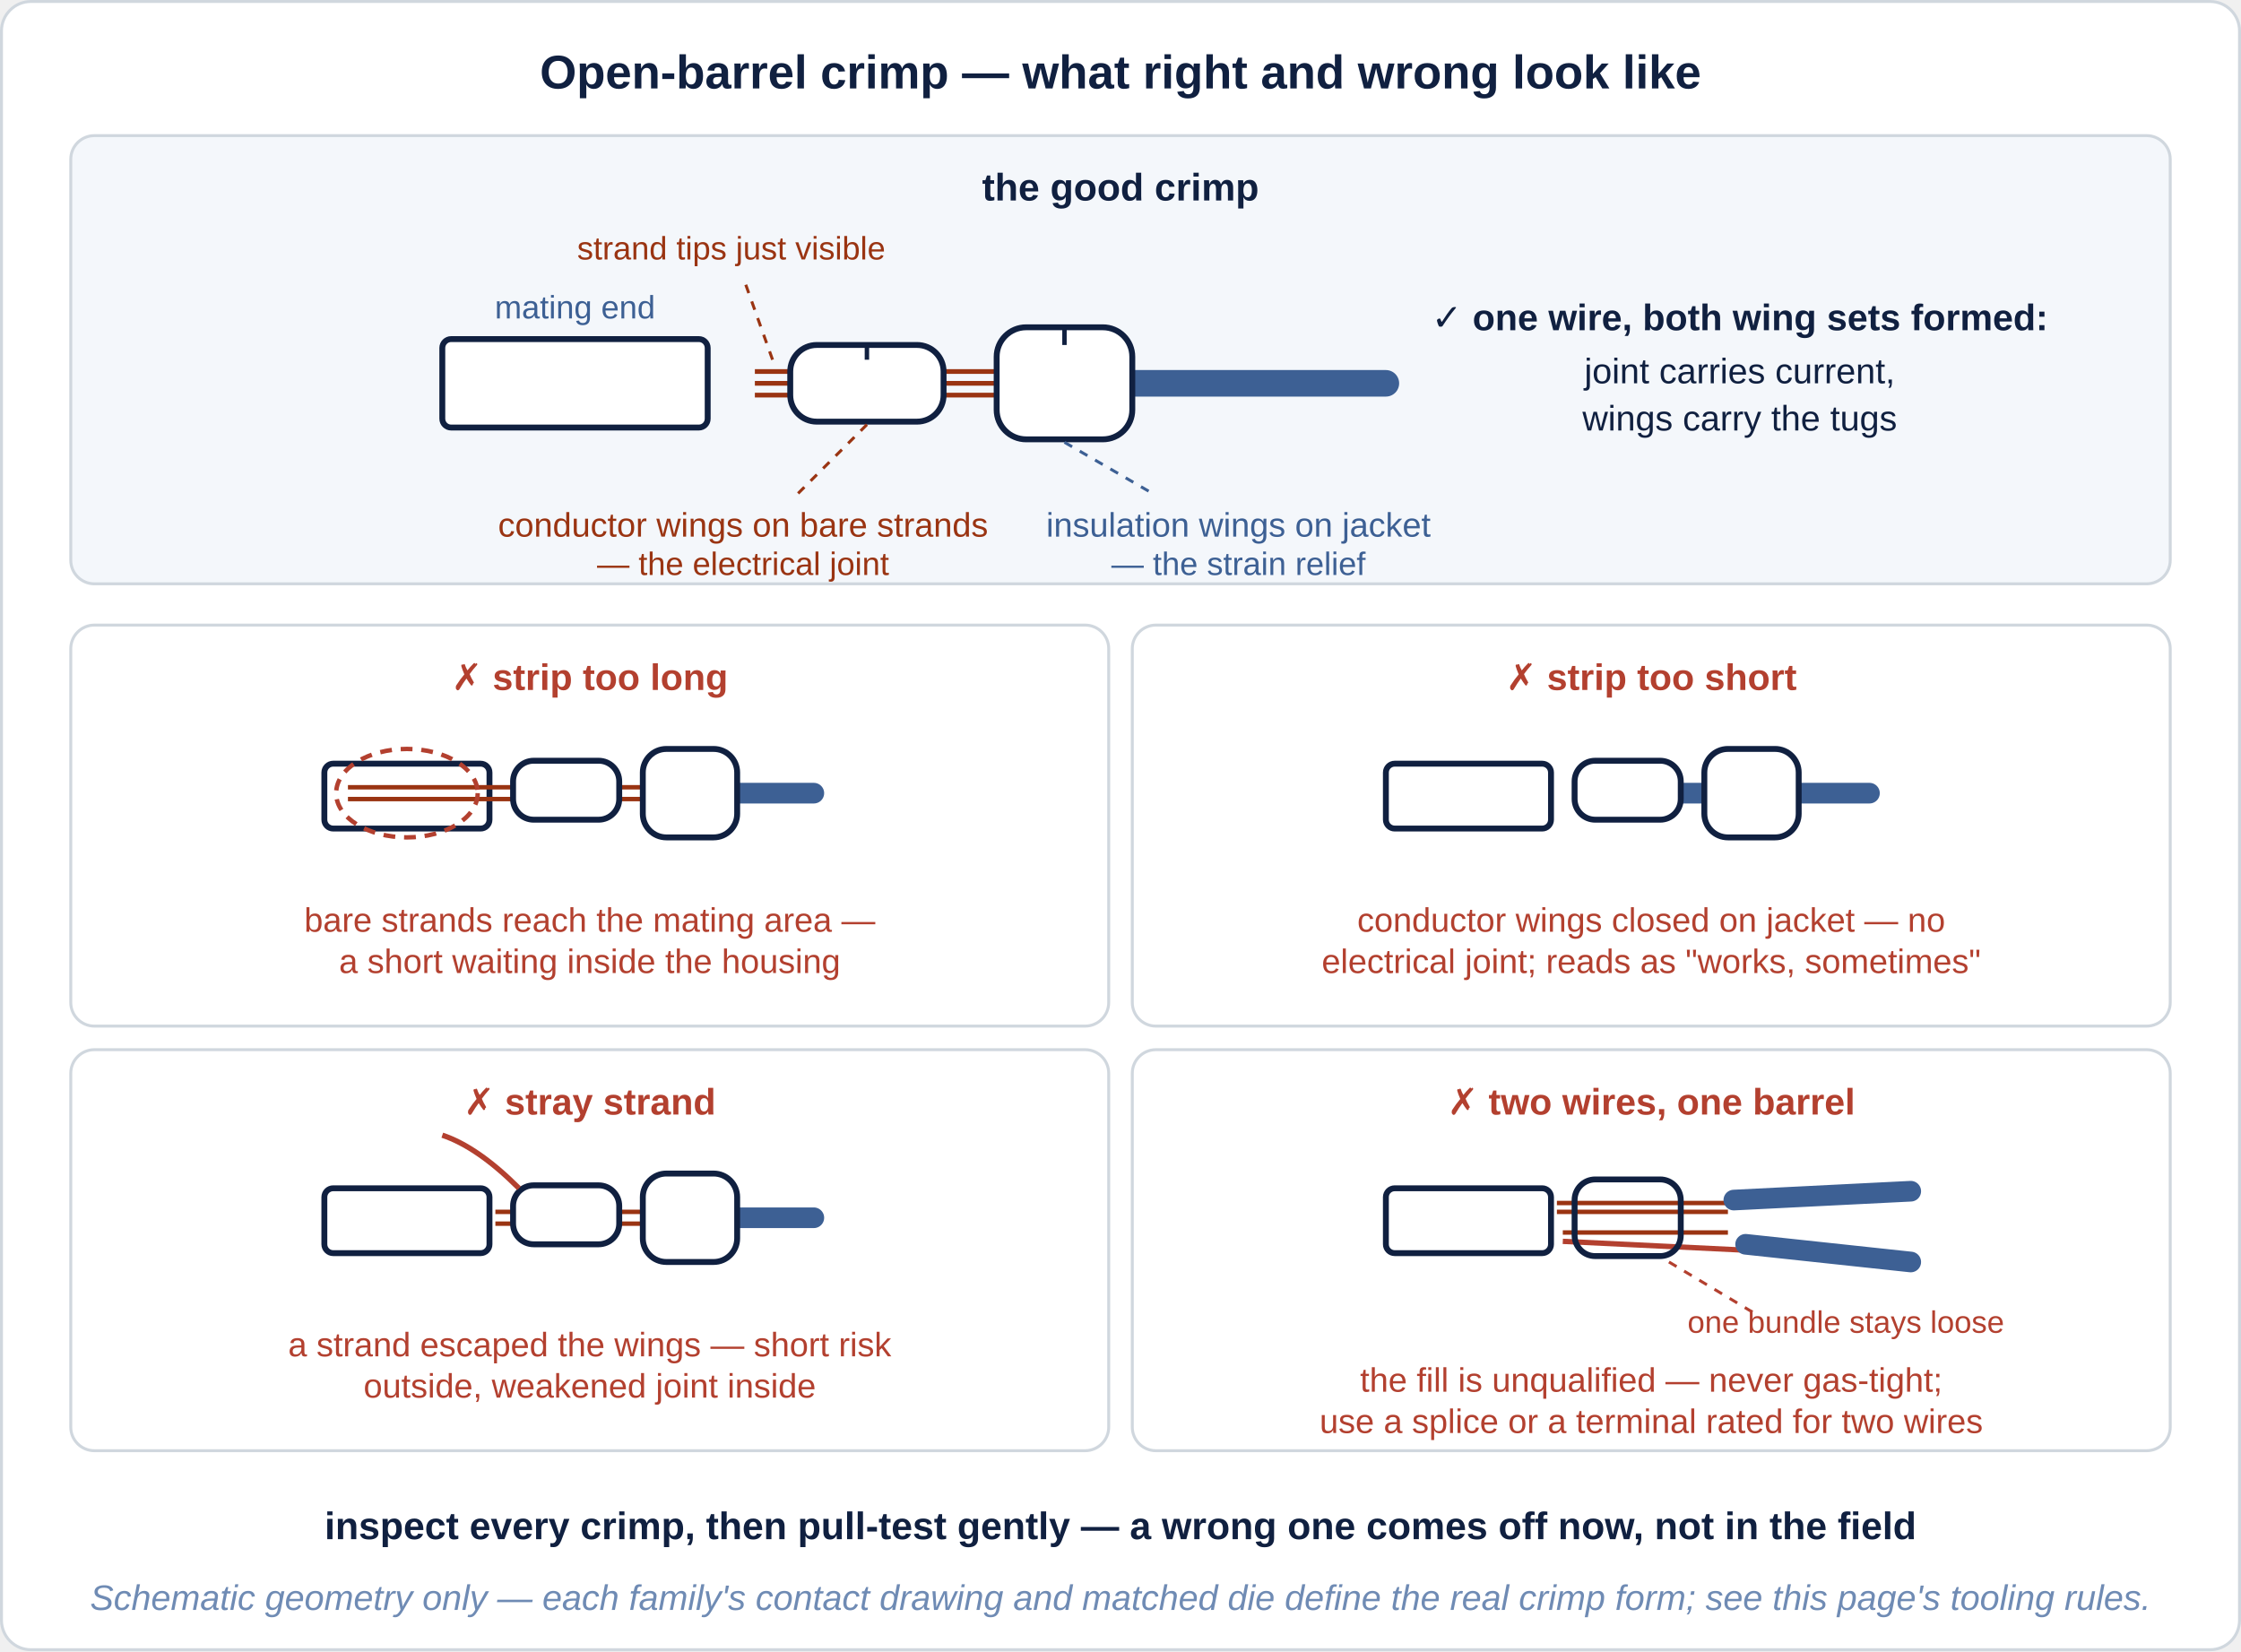
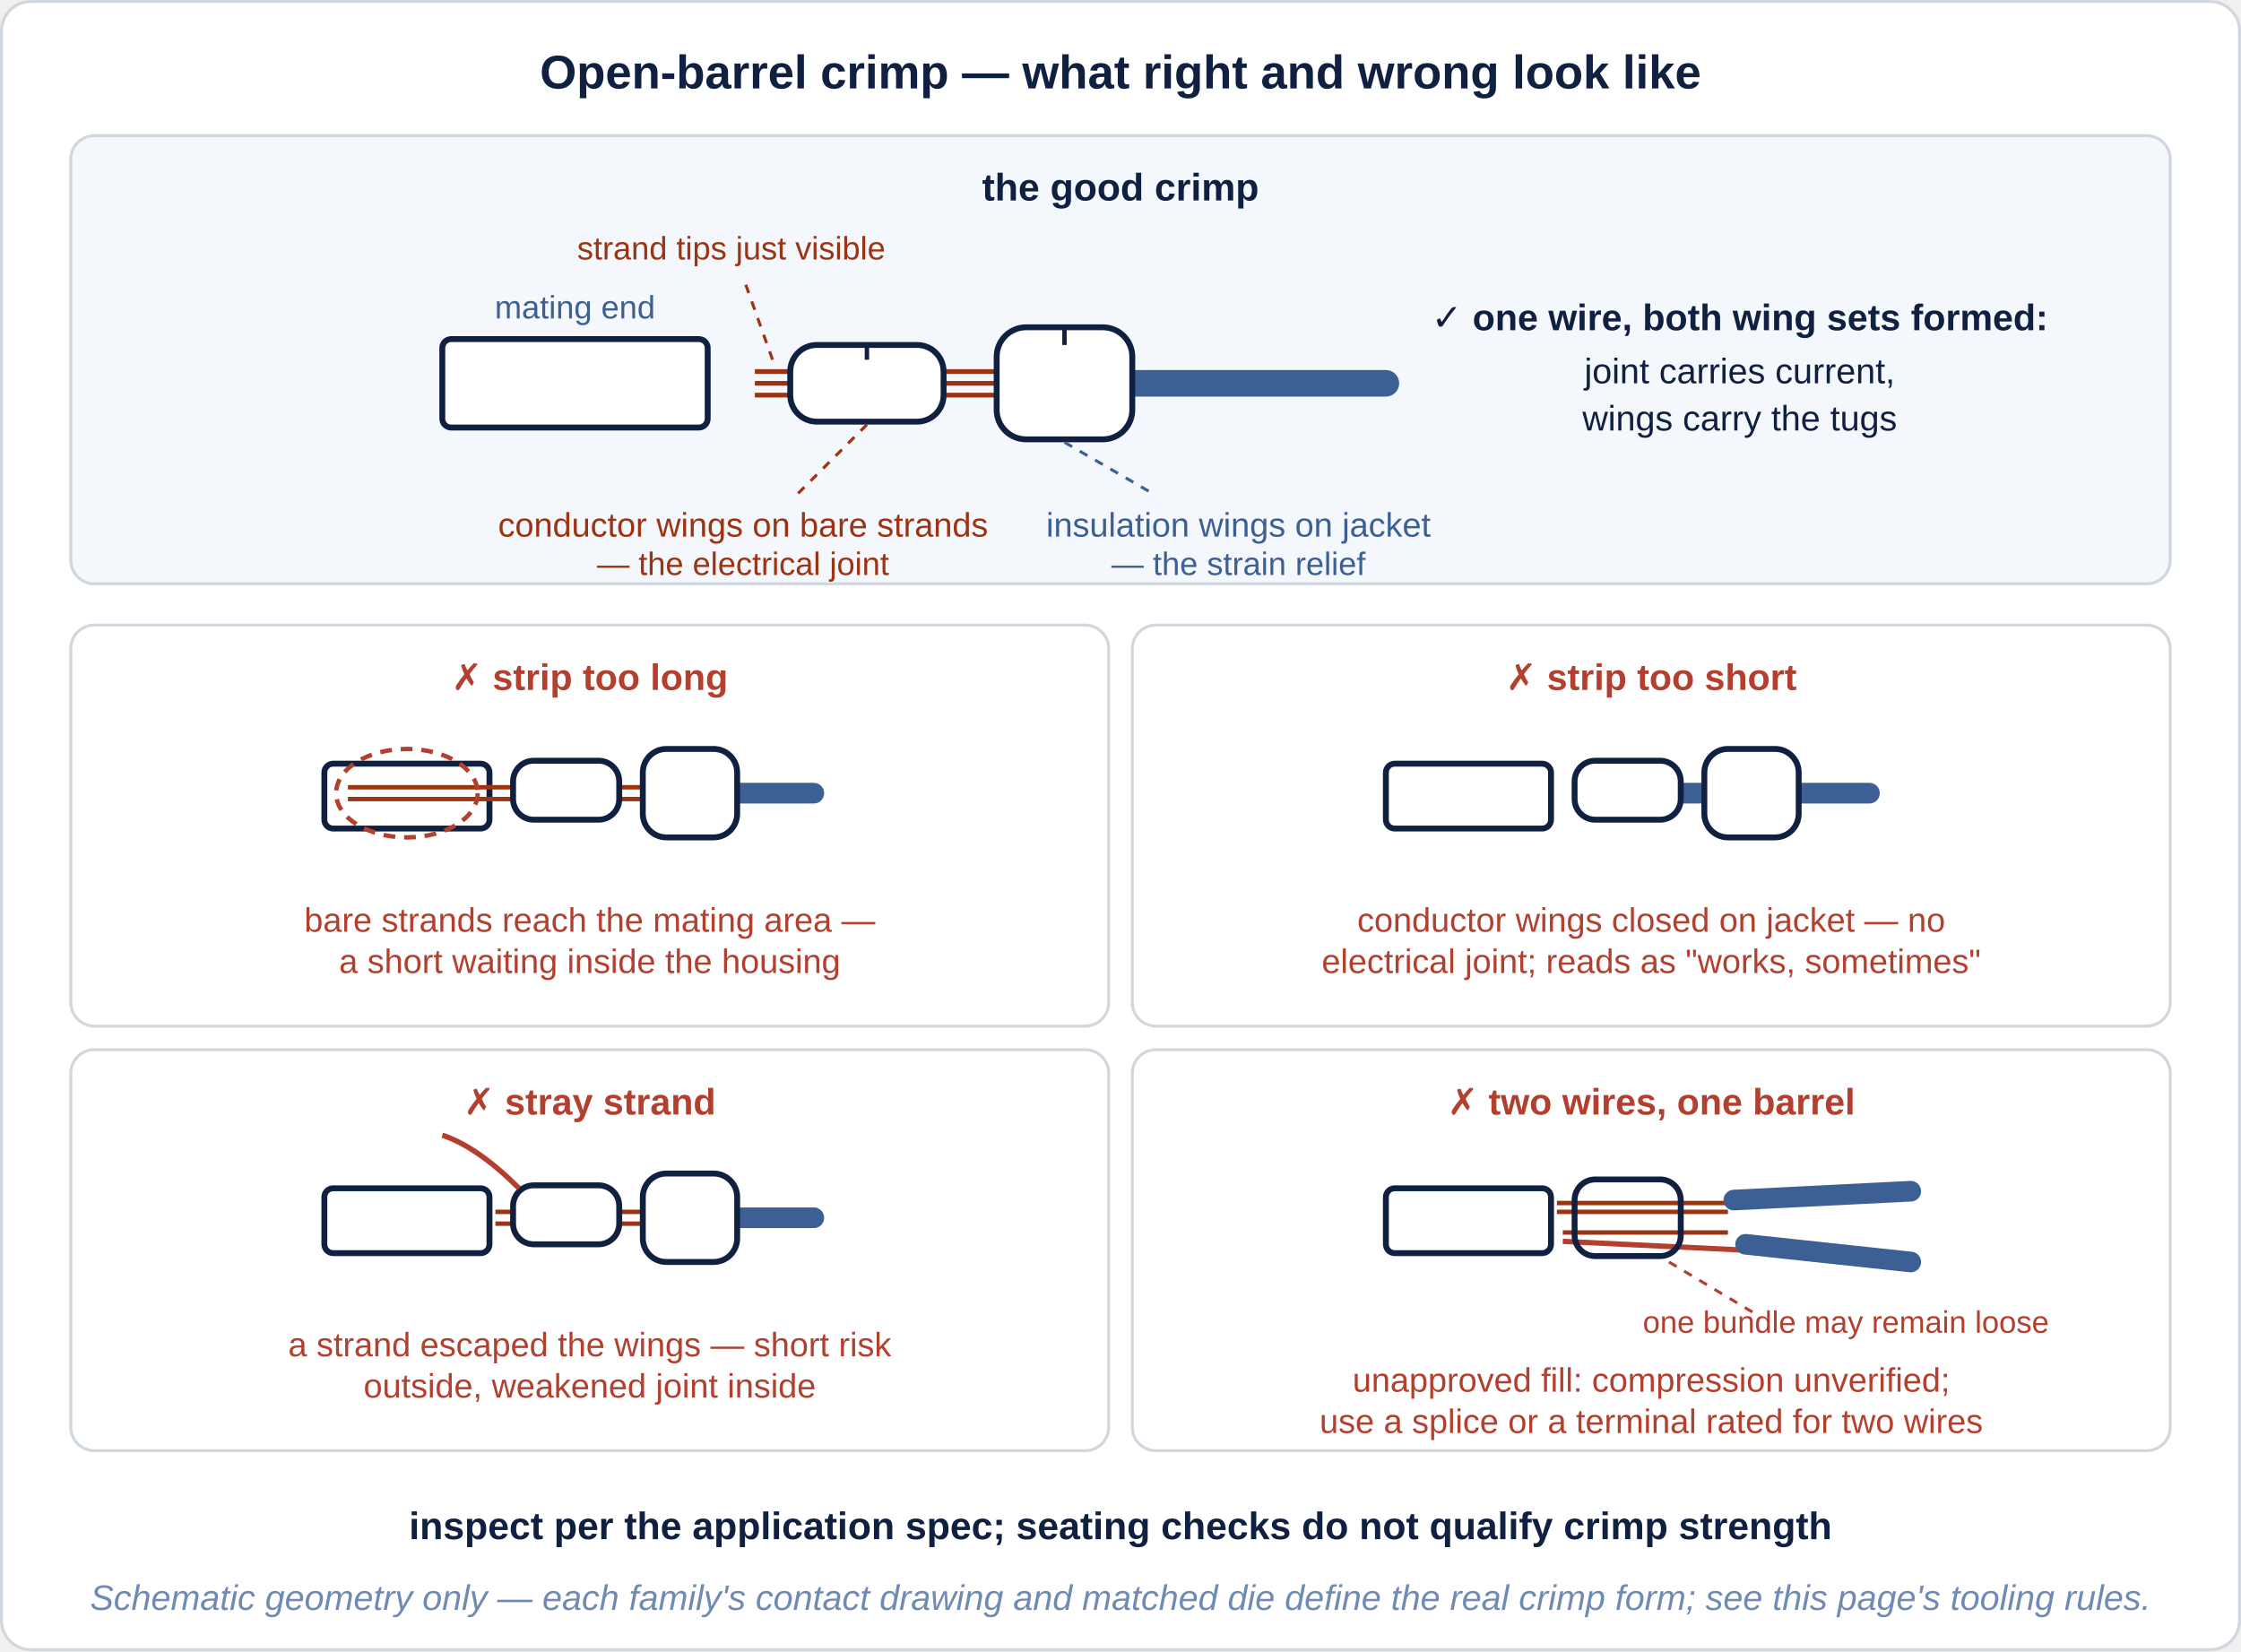
<svg xmlns="http://www.w3.org/2000/svg" viewBox="0 0 760 560" width="760" height="560" font-family="Arial, Helvetica, sans-serif">
  <rect x="0.5" y="0.5" width="759" height="559" rx="10" fill="#ffffff" stroke="#d0d7de" />
  <text x="380" y="30" text-anchor="middle" font-size="16" font-weight="bold" fill="#102040">Open-barrel crimp — what right and wrong look like</text>
  <rect x="24" y="46" width="712" height="152" rx="8" fill="#f4f7fb" stroke="#d0d7de" />
  <text x="380" y="68" text-anchor="middle" font-size="13" font-weight="bold" fill="#102040">the good crimp</text>
  <rect x="150" y="115" width="90" height="30" rx="3" fill="#ffffff" stroke="#102040" stroke-width="2" />
  <text x="195" y="108" text-anchor="middle" font-size="11" fill="#3d6094">mating end</text>
  <line x1="256" y1="126" x2="342" y2="126" stroke="#9a3412" stroke-width="1.6" />
  <line x1="256" y1="130" x2="342" y2="130" stroke="#9a3412" stroke-width="1.6" />
  <line x1="256" y1="134" x2="342" y2="134" stroke="#9a3412" stroke-width="1.6" />
  <rect x="268" y="117" width="52" height="26" rx="9" fill="#ffffff" stroke="#102040" stroke-width="2" />
  <line x1="294" y1="117" x2="294" y2="122" stroke="#102040" stroke-width="1.5" />
  <line x1="344" y1="130" x2="470" y2="130" stroke="#3d6094" stroke-width="9" stroke-linecap="round" />
  <rect x="338" y="111" width="46" height="38" rx="10" fill="#ffffff" stroke="#102040" stroke-width="2" />
  <line x1="361" y1="111" x2="361" y2="117" stroke="#102040" stroke-width="1.5" />
  <line x1="262" y1="122" x2="252" y2="94" stroke="#9a3412" stroke-width="1" stroke-dasharray="3 3" />
  <text x="248" y="88" text-anchor="middle" font-size="11" fill="#9a3412">strand tips just visible</text>
  <line x1="294" y1="144" x2="270" y2="168" stroke="#9a3412" stroke-width="1" stroke-dasharray="3 3" />
  <text x="252" y="182" text-anchor="middle" font-size="11.5" fill="#9a3412">conductor wings on bare strands</text>
  <text x="252" y="195" text-anchor="middle" font-size="11" fill="#9a3412">— the electrical joint</text>
  <line x1="361" y1="150" x2="392" y2="168" stroke="#3d6094" stroke-width="1" stroke-dasharray="3 3" />
  <text x="420" y="182" text-anchor="middle" font-size="11.5" fill="#3d6094">insulation wings on jacket</text>
  <text x="420" y="195" text-anchor="middle" font-size="11" fill="#3d6094">— the strain relief</text>
  <text x="590" y="112" text-anchor="middle" font-size="12.5" font-weight="bold" fill="#102040">✓ one wire, both wing sets formed:</text>
  <text x="590" y="130" text-anchor="middle" font-size="12" fill="#102040">joint carries current,</text>
  <text x="590" y="146" text-anchor="middle" font-size="12" fill="#102040">wings carry the tugs</text>
  <rect x="24" y="212" width="352" height="136" rx="8" fill="#ffffff" stroke="#d0d7de" />
  <text x="200" y="234" text-anchor="middle" font-size="12.5" font-weight="bold" fill="#b3402f">✗ strip too long</text>
  <rect x="110" y="259" width="56" height="22" rx="3" fill="#ffffff" stroke="#102040" stroke-width="2" />
  <line x1="118" y1="267" x2="222" y2="267" stroke="#9a3412" stroke-width="1.5" />
  <line x1="118" y1="271" x2="222" y2="271" stroke="#9a3412" stroke-width="1.5" />
  <rect x="174" y="258" width="36" height="20" rx="7" fill="#ffffff" stroke="#102040" stroke-width="2" />
  <line x1="224" y1="269" x2="276" y2="269" stroke="#3d6094" stroke-width="7" stroke-linecap="round" />
  <rect x="218" y="254" width="32" height="30" rx="8" fill="#ffffff" stroke="#102040" stroke-width="2" />
  <ellipse cx="138" cy="269" rx="24" ry="15" fill="none" stroke="#b3402f" stroke-width="1.5" stroke-dasharray="4 3" />
  <text x="200" y="316" text-anchor="middle" font-size="11.5" fill="#b3402f">bare strands reach the mating area —</text>
  <text x="200" y="330" text-anchor="middle" font-size="11.5" fill="#b3402f">a short waiting inside the housing</text>
  <rect x="384" y="212" width="352" height="136" rx="8" fill="#ffffff" stroke="#d0d7de" />
  <text x="560" y="234" text-anchor="middle" font-size="12.5" font-weight="bold" fill="#b3402f">✗ strip too short</text>
  <rect x="470" y="259" width="56" height="22" rx="3" fill="#ffffff" stroke="#102040" stroke-width="2" />
  <line x1="537" y1="269" x2="634" y2="269" stroke="#3d6094" stroke-width="7" stroke-linecap="round" />
  <rect x="534" y="258" width="36" height="20" rx="7" fill="#ffffff" stroke="#102040" stroke-width="2" />
  <rect x="578" y="254" width="32" height="30" rx="8" fill="#ffffff" stroke="#102040" stroke-width="2" />
  <text x="560" y="316" text-anchor="middle" font-size="11.5" fill="#b3402f">conductor wings closed on jacket — no</text>
  <text x="560" y="330" text-anchor="middle" font-size="11.5" fill="#b3402f">electrical joint; reads as "works, sometimes"</text>
  <rect x="24" y="356" width="352" height="136" rx="8" fill="#ffffff" stroke="#d0d7de" />
  <text x="200" y="378" text-anchor="middle" font-size="12.5" font-weight="bold" fill="#b3402f">✗ stray strand</text>
  <rect x="110" y="403" width="56" height="22" rx="3" fill="#ffffff" stroke="#102040" stroke-width="2" />
  <line x1="168" y1="411" x2="224" y2="411" stroke="#9a3412" stroke-width="1.5" />
  <line x1="168" y1="415" x2="224" y2="415" stroke="#9a3412" stroke-width="1.5" />
  <rect x="174" y="402" width="36" height="20" rx="7" fill="#ffffff" stroke="#102040" stroke-width="2" />
  <path d="M176 403 q-14 -14 -26 -18" fill="none" stroke="#b3402f" stroke-width="1.8" />
  <line x1="226" y1="413" x2="276" y2="413" stroke="#3d6094" stroke-width="7" stroke-linecap="round" />
  <rect x="218" y="398" width="32" height="30" rx="8" fill="#ffffff" stroke="#102040" stroke-width="2" />
  <text x="200" y="460" text-anchor="middle" font-size="11.5" fill="#b3402f">a strand escaped the wings — short risk</text>
  <text x="200" y="474" text-anchor="middle" font-size="11.5" fill="#b3402f">outside, weakened joint inside</text>
  <rect x="384" y="356" width="352" height="136" rx="8" fill="#ffffff" stroke="#d0d7de" />
  <text x="560" y="378" text-anchor="middle" font-size="12.5" font-weight="bold" fill="#b3402f">✗ two wires, one barrel</text>
  <rect x="470" y="403" width="56" height="22" rx="3" fill="#ffffff" stroke="#102040" stroke-width="2" />
  <line x1="528" y1="408" x2="586" y2="408" stroke="#9a3412" stroke-width="1.5" />
  <line x1="528" y1="411" x2="586" y2="411" stroke="#9a3412" stroke-width="1.5" />
  <line x1="530" y1="418" x2="586" y2="418" stroke="#9a3412" stroke-width="1.5" />
  <line x1="530" y1="421" x2="592" y2="424" stroke="#b3402f" stroke-width="1.8" />
  <rect x="534" y="400" width="36" height="26" rx="7" fill="none" stroke="#102040" stroke-width="2" />
  <line x1="588" y1="407" x2="648" y2="404" stroke="#3d6094" stroke-width="7" stroke-linecap="round" />
  <line x1="592" y1="422" x2="648" y2="428" stroke="#3d6094" stroke-width="7" stroke-linecap="round" />
  <line x1="566" y1="428" x2="596" y2="446" stroke="#b3402f" stroke-width="1" stroke-dasharray="3 3" />
-   <text x="626" y="452" text-anchor="middle" font-size="10.5" fill="#b3402f">one bundle stays loose</text>
-   <text x="560" y="472" text-anchor="middle" font-size="11.5" fill="#b3402f">the fill is unqualified — never gas-tight;</text>
+   <text x="626" y="452" text-anchor="middle" font-size="10.5" fill="#b3402f">one bundle may remain loose</text>
+   <text x="560" y="472" text-anchor="middle" font-size="11.5" fill="#b3402f">unapproved fill: compression unverified;</text>
  <text x="560" y="486" text-anchor="middle" font-size="11.5" fill="#b3402f">use a splice or a terminal rated for two wires</text>
-   <text x="380" y="522" text-anchor="middle" font-size="13" font-weight="bold" fill="#102040">inspect every crimp, then pull-test gently — a wrong one comes off now, not in the field</text>
+   <text x="380" y="522" text-anchor="middle" font-size="13" font-weight="bold" fill="#102040">inspect per the application spec; seating checks do not qualify crimp strength</text>
  <text x="380" y="546" text-anchor="middle" font-size="12" font-style="italic" fill="#6f8bb4">Schematic geometry only — each family's contact drawing and matched die define the real crimp form; see this page's tooling rules.</text>
</svg>
